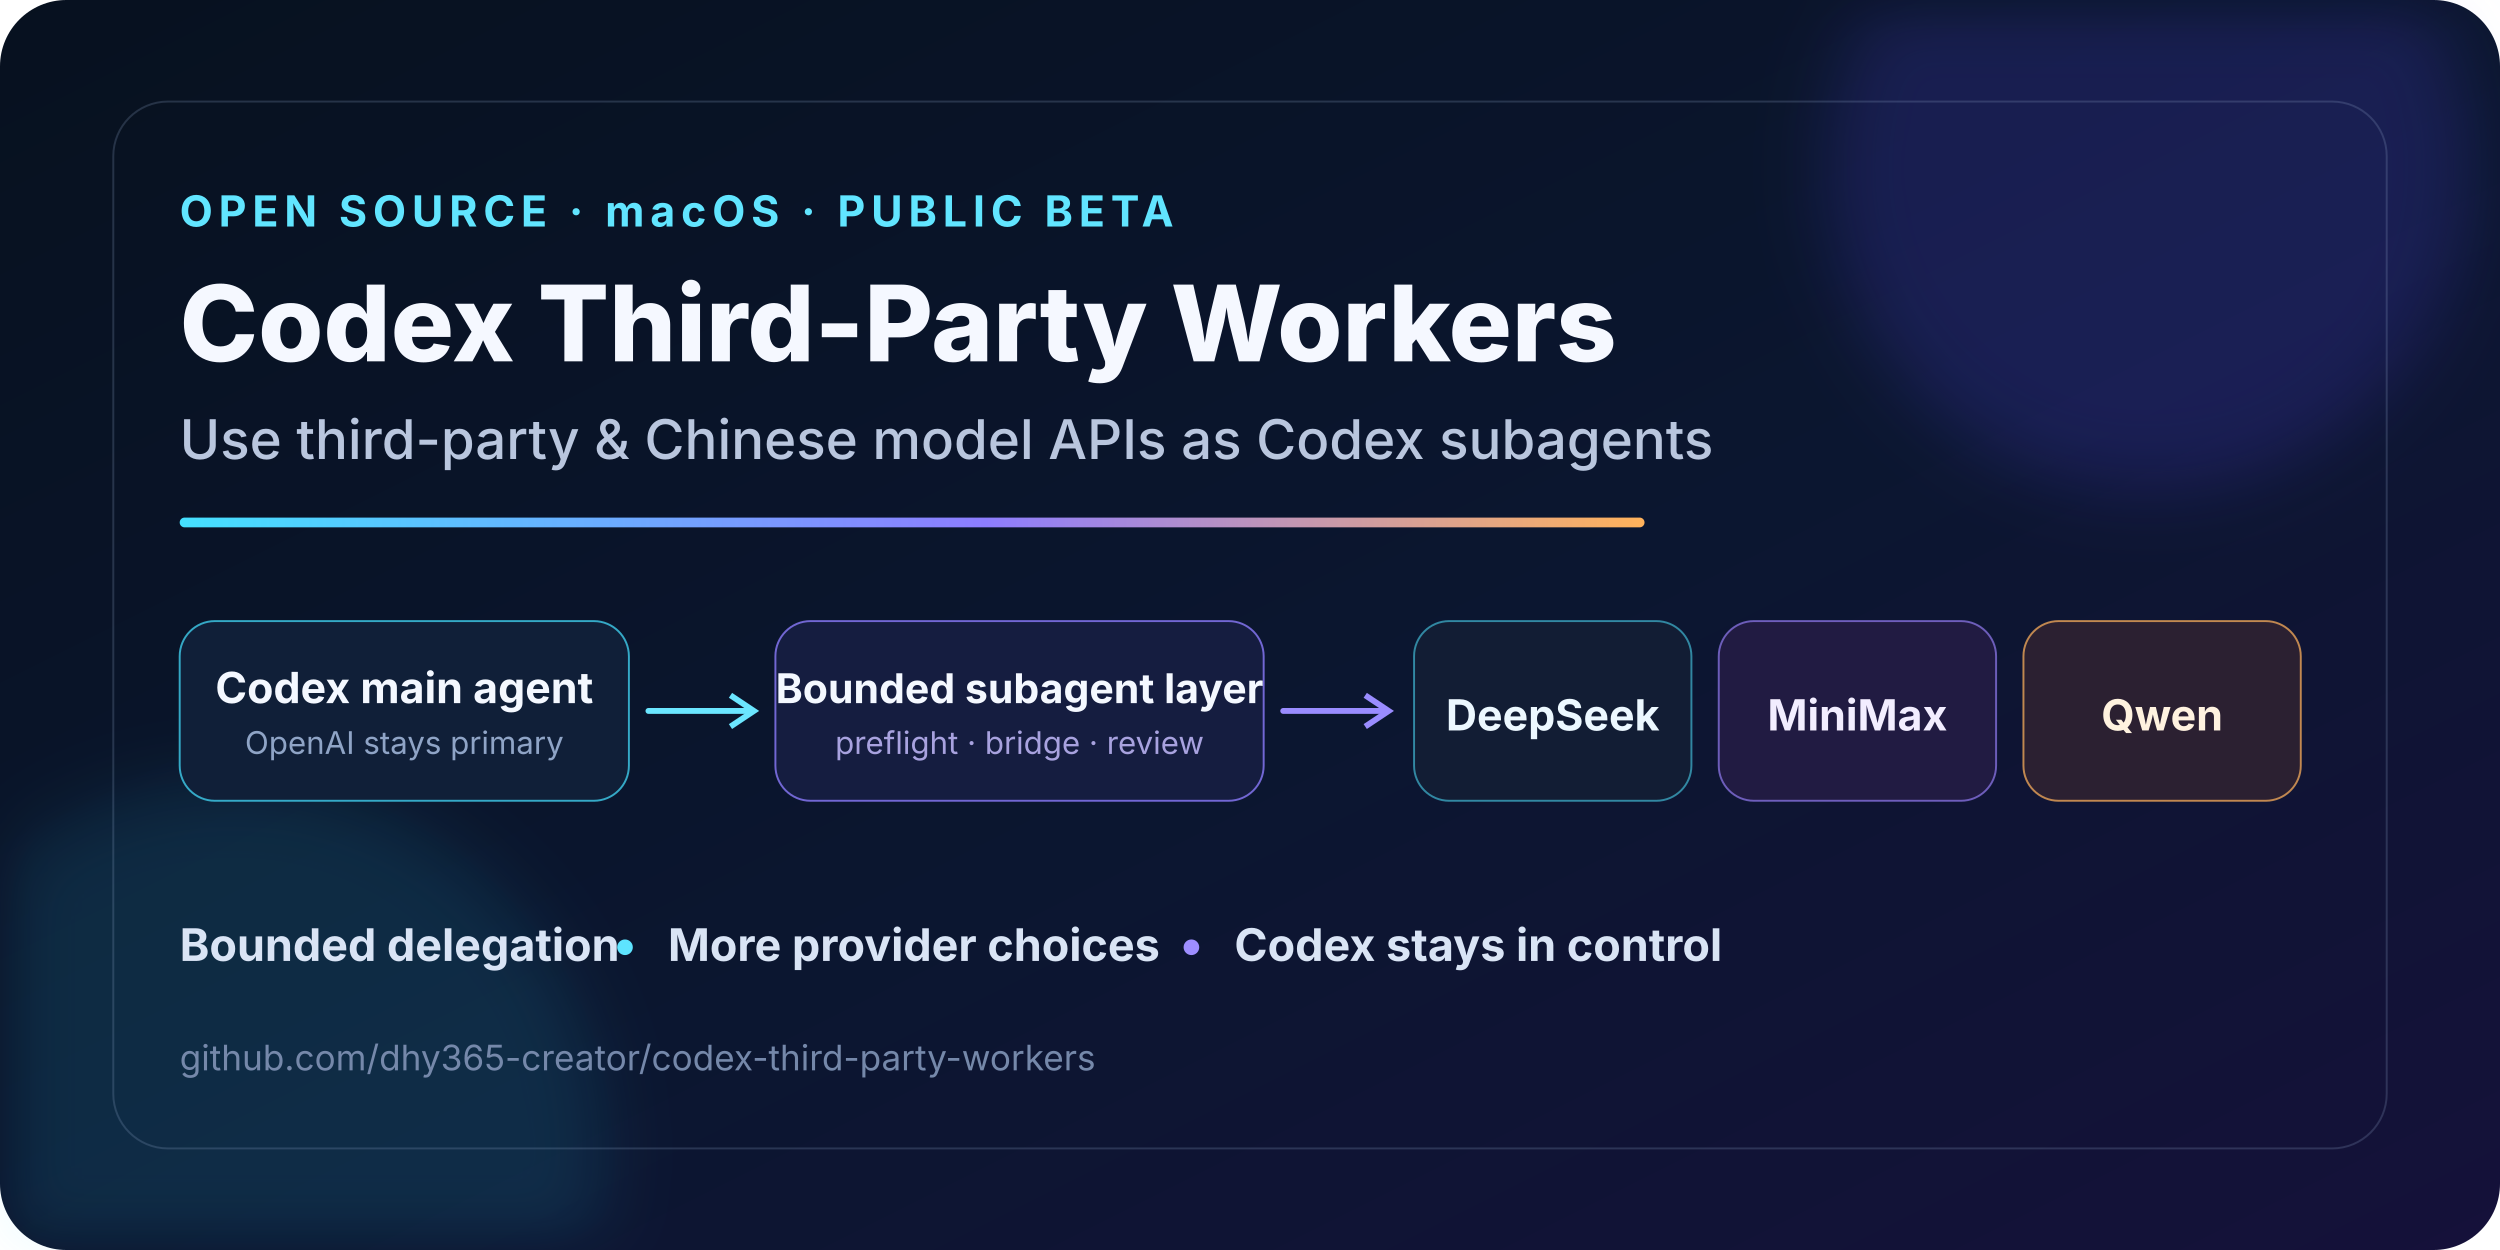
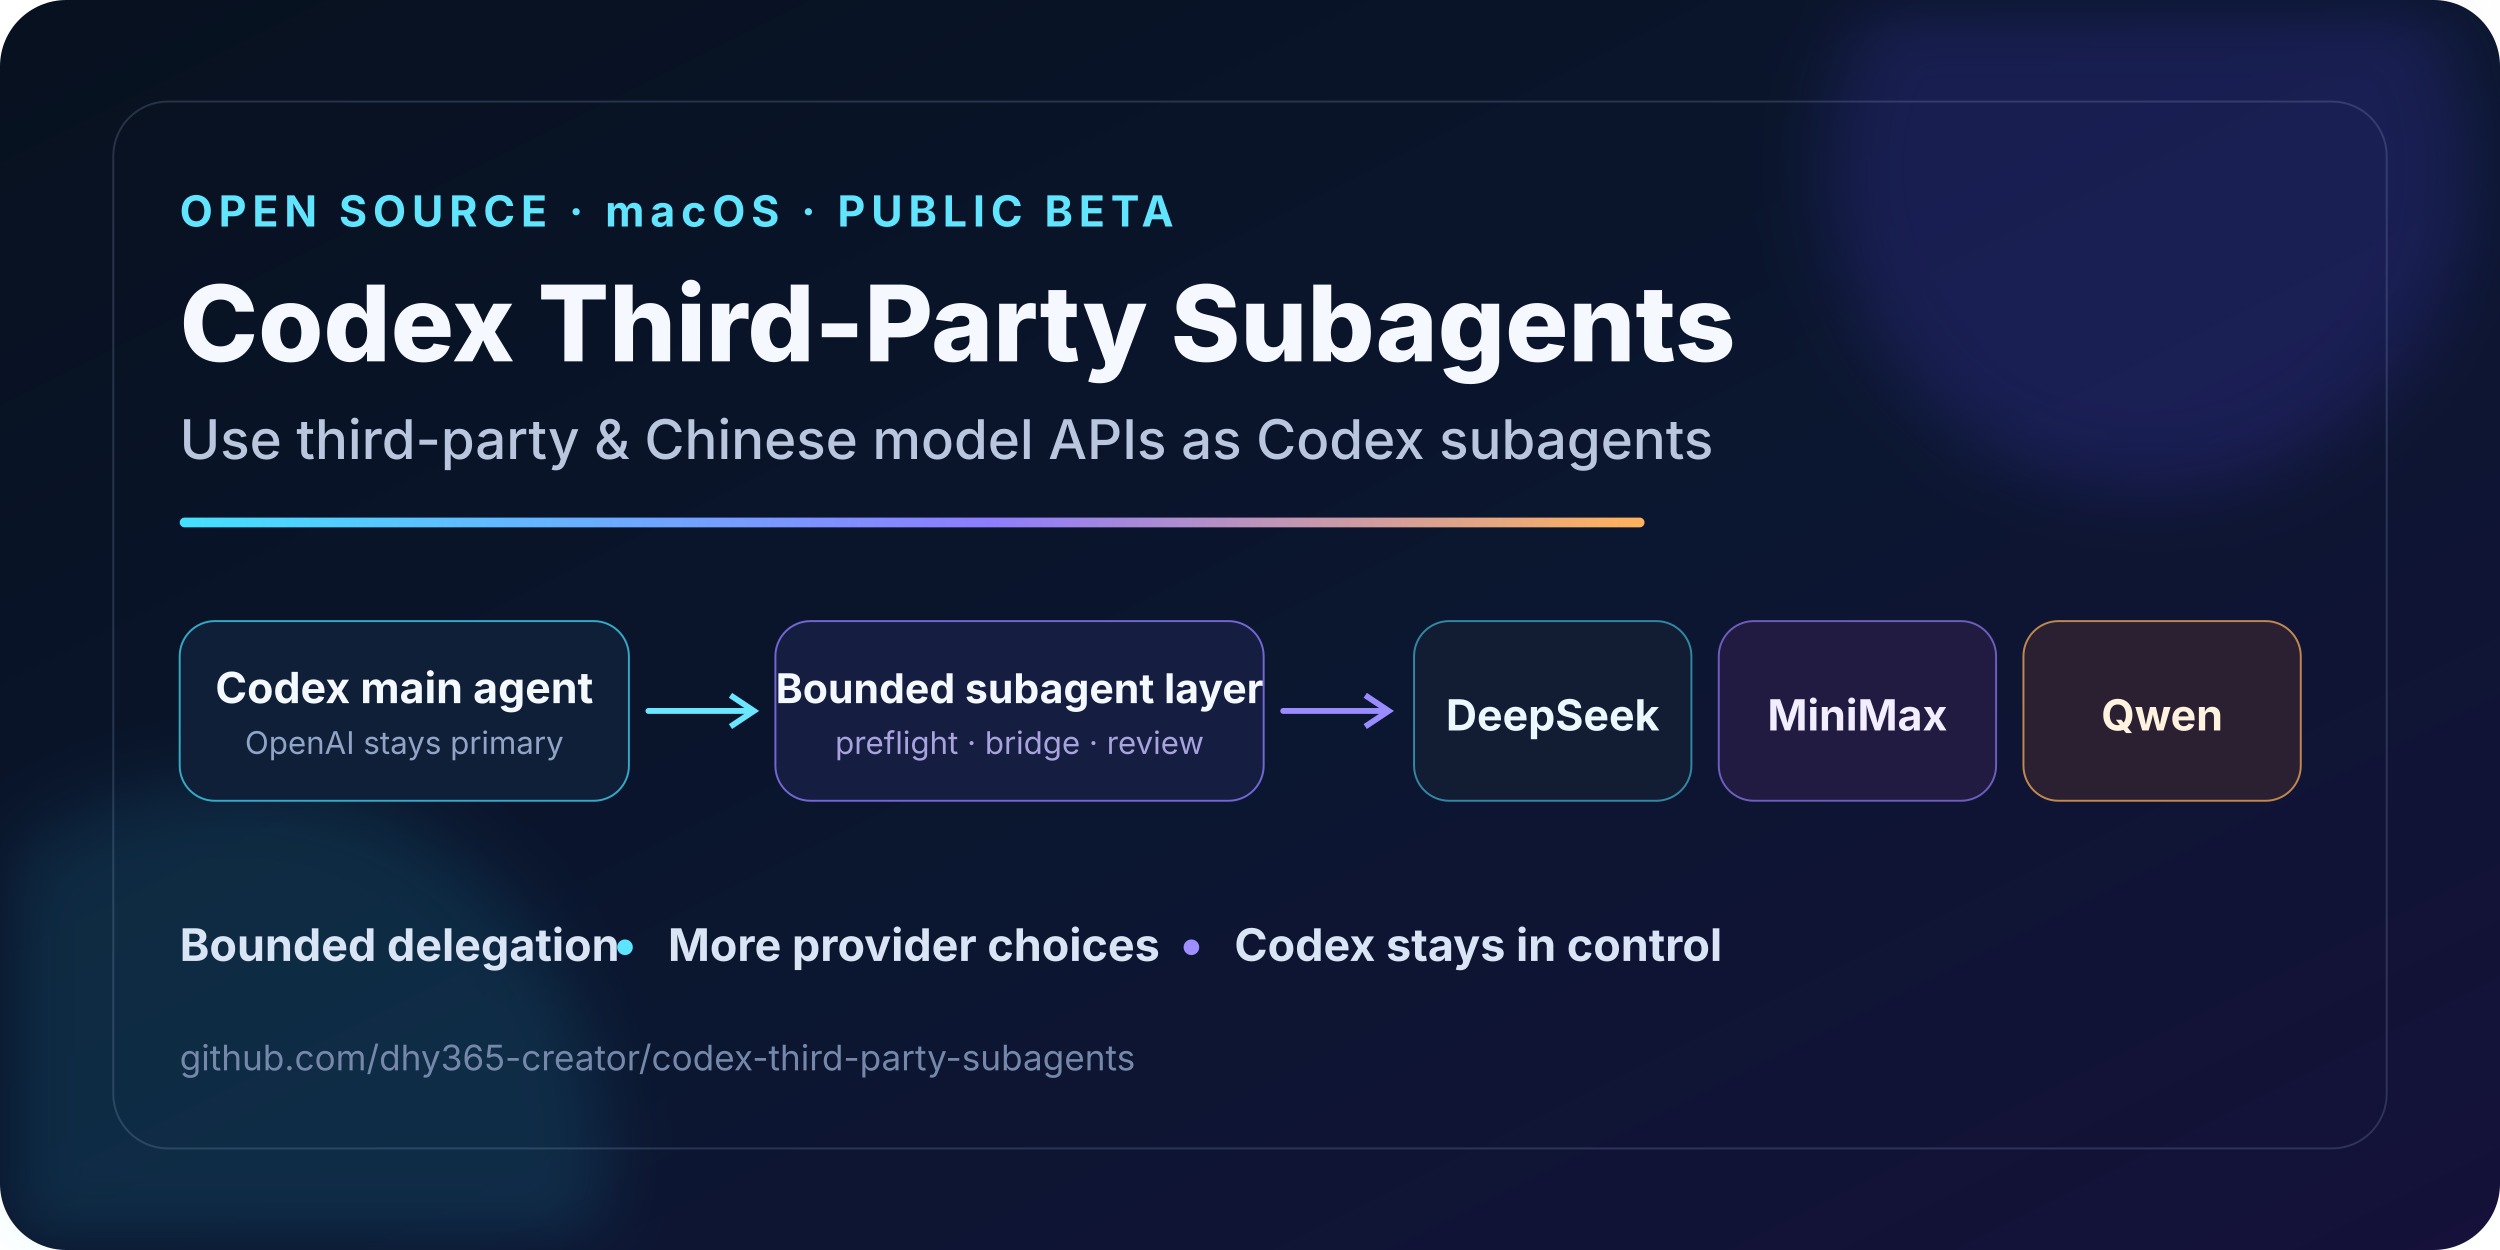
<svg xmlns="http://www.w3.org/2000/svg" width="1280" height="640" viewBox="0 0 1280 640" role="img" aria-labelledby="title desc">
  <defs>
    <linearGradient id="bg" x1="0" y1="0" x2="1" y2="1">
      <stop offset="0" stop-color="#07111f" />
      <stop offset="0.55" stop-color="#0b1630" />
      <stop offset="1" stop-color="#15113a" />
    </linearGradient>
    <linearGradient id="accent" x1="0" y1="0" x2="1" y2="0">
      <stop offset="0" stop-color="#45e0ff" />
      <stop offset="0.55" stop-color="#8d7dff" />
      <stop offset="1" stop-color="#ffb25c" />
    </linearGradient>
    <filter id="glow" x="-50%" y="-50%" width="200%" height="200%">
      <feGaussianBlur stdDeviation="18" />
    </filter>
  </defs>
  <rect width="1280" height="640" rx="34" fill="url(#bg)" />
  <circle cx="1100" cy="86" r="165" fill="#5d4cff" opacity="0.17" filter="url(#glow)" />
  <circle cx="120" cy="590" r="190" fill="#29d9ff" opacity="0.11" filter="url(#glow)" />
  <rect x="58" y="52" width="1164" height="536" rx="28" fill="none" stroke="#93a9cf" stroke-opacity="0.22" />
  <g font-family="Inter, SF Pro Display, -apple-system, BlinkMacSystemFont, Segoe UI, sans-serif">
    <text x="92" y="116" fill="#61e5ff" font-size="22" font-weight="700" letter-spacing="3">OPEN SOURCE · macOS · PUBLIC BETA</text>
-     <text x="92" y="185" fill="#f5f8ff" font-size="54" font-weight="760">Codex Third-Party Workers</text>
+     <text x="92" y="185" fill="#f5f8ff" font-size="54" font-weight="760">Codex Third-Party Subagents</text>
    <text x="92" y="235" fill="#b9c6de" font-size="28" font-weight="500">Use third-party &amp; Chinese model APIs as Codex subagents</text>
    <rect x="92" y="265" width="750" height="5" rx="2.5" fill="url(#accent)" />
    <g transform="translate(92 318)">
      <rect width="230" height="92" rx="18" fill="#101f38" stroke="#45e0ff" stroke-opacity="0.72" />
      <text x="115" y="42" fill="#f4f8ff" font-size="22" font-weight="700" text-anchor="middle">Codex main agent</text>
      <text x="115" y="68" fill="#8fa4c6" font-size="16" text-anchor="middle">OpenAI stays primary</text>
      <path d="M240 46 H292" stroke="#6be6ff" stroke-width="3" stroke-linecap="round" />
      <path d="M282 38 L294 46 L282 54" fill="none" stroke="#6be6ff" stroke-width="3" />
      <rect x="305" width="250" height="92" rx="18" fill="#151d40" stroke="#8d7dff" stroke-opacity="0.78" />
      <text x="430" y="42" fill="#f4f8ff" font-size="21" font-weight="700" text-anchor="middle">Bounded subagent layer</text>
      <text x="430" y="68" fill="#a8a2df" font-size="16" text-anchor="middle">preflight · bridge · review</text>
      <path d="M565 46 H617" stroke="#9a8cff" stroke-width="3" stroke-linecap="round" />
      <path d="M607 38 L619 46 L607 54" fill="none" stroke="#9a8cff" stroke-width="3" />
      <g transform="translate(632 0)">
        <rect width="142" height="92" rx="18" fill="#121d34" stroke="#4bd7f3" stroke-opacity="0.58" />
        <text x="71" y="56" fill="#ecf8ff" font-size="22" font-weight="700" text-anchor="middle">DeepSeek</text>
      </g>
      <g transform="translate(788 0)">
        <rect width="142" height="92" rx="18" fill="#211b42" stroke="#9c83ff" stroke-opacity="0.65" />
        <text x="71" y="56" fill="#f2edff" font-size="22" font-weight="700" text-anchor="middle">MiniMax</text>
      </g>
      <g transform="translate(944 0)">
        <rect width="142" height="92" rx="18" fill="#2b2031" stroke="#ffb25c" stroke-opacity="0.72" />
        <text x="71" y="56" fill="#fff2df" font-size="22" font-weight="700" text-anchor="middle">Qwen</text>
      </g>
    </g>
    <text x="92" y="492" fill="#d9e4f5" font-size="23" font-weight="650">Bounded delegation</text>
    <circle cx="320" cy="485" r="4" fill="#5ee4ff" />
    <text x="342" y="492" fill="#d9e4f5" font-size="23" font-weight="650">More provider choices</text>
    <circle cx="610" cy="485" r="4" fill="#9e8eff" />
    <text x="632" y="492" fill="#d9e4f5" font-size="23" font-weight="650">Codex stays in control</text>
-     <text x="92" y="548" fill="#7588aa" font-size="18">github.com/dhy365-creator/codex-third-party-workers</text>
+     <text x="92" y="548" fill="#7588aa" font-size="18">github.com/dhy365-creator/codex-third-party-subagents</text>
  </g>
</svg>
